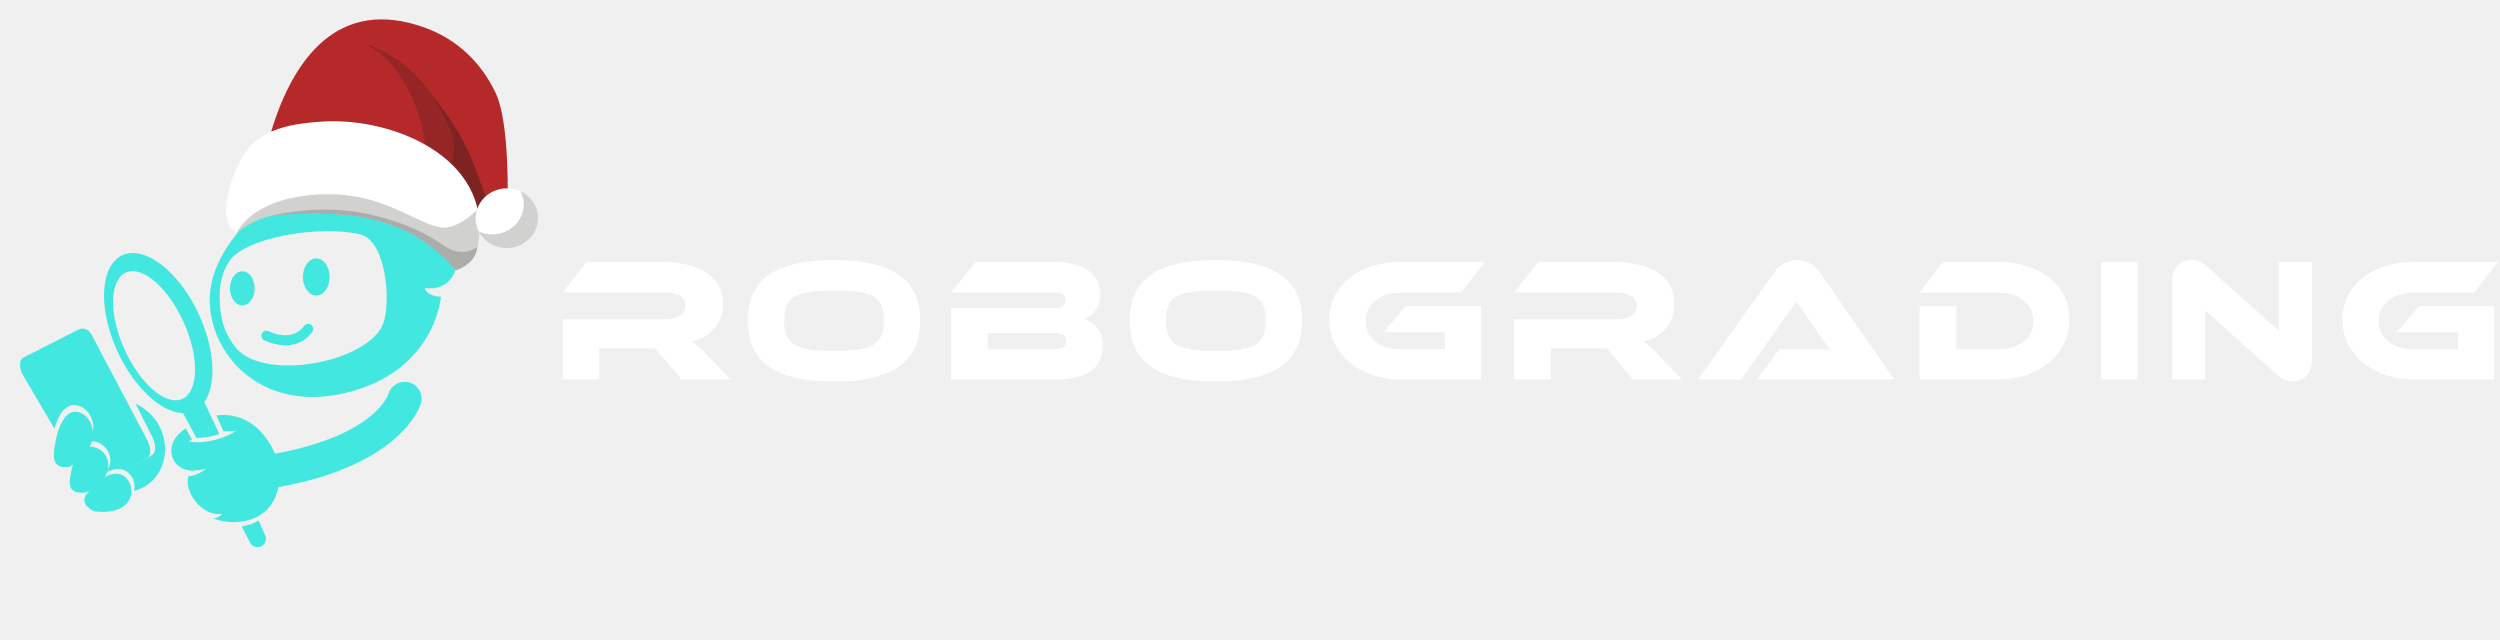
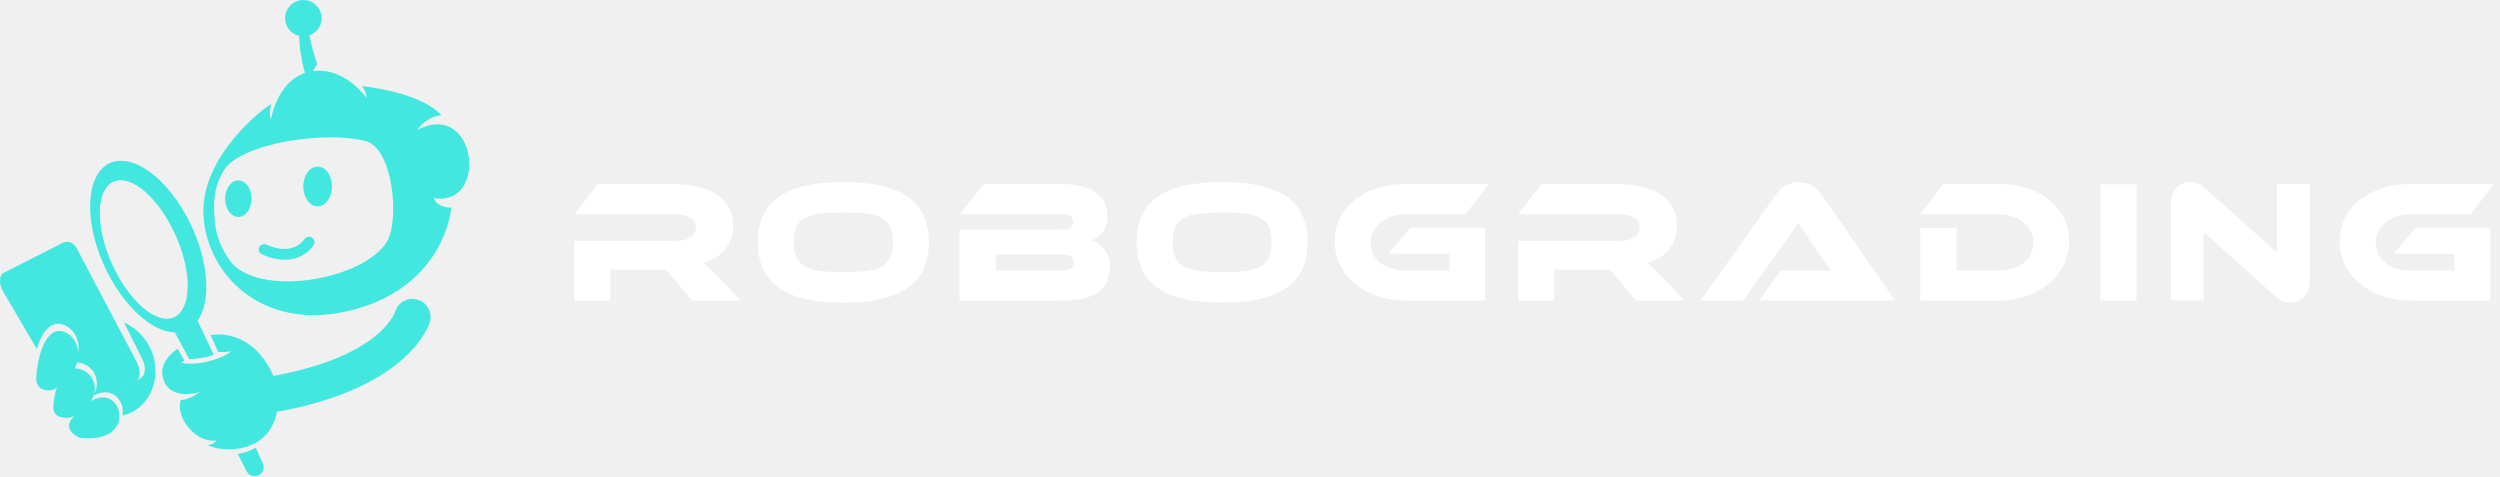
- <svg xmlns="http://www.w3.org/2000/svg" width="250" height="64" viewBox="0 0 250 64" fill="none">
-   <path d="M41.051 38.286C40.843 38.21 40.622 38.175 40.401 38.184C40.179 38.193 39.962 38.245 39.761 38.338C39.56 38.431 39.379 38.562 39.229 38.724C39.08 38.887 38.963 39.077 38.887 39.284C38.887 39.284 37.781 43.481 27.506 45.367C26.818 43.82 25.103 41.134 21.639 41.541L22.346 43.123C22.754 43.16 23.166 43.139 23.569 43.062C23.14 43.559 20.601 44.537 18.833 44.13C18.965 44.087 19.088 44.022 19.196 43.937L18.57 42.836C18.57 42.836 16.511 44.059 17.315 45.89C18.119 47.721 20.62 46.858 20.62 46.858C20.62 46.858 19.722 47.614 18.869 47.614C18.324 49.115 20.186 51.689 22.209 51.385C22.108 51.518 21.977 51.625 21.826 51.699C21.676 51.773 21.511 51.811 21.343 51.811C22.696 52.531 27.055 52.709 27.83 48.715C40.305 46.484 42.046 40.459 42.056 40.44C42.132 40.233 42.166 40.013 42.157 39.792C42.148 39.572 42.095 39.356 42.002 39.156C41.908 38.956 41.776 38.776 41.613 38.627C41.45 38.478 41.259 38.362 41.051 38.286V38.286Z" fill="#42E8E0" />
-   <path d="M13.559 40.369L15.282 43.814C15.606 44.44 15.606 45.273 15.165 45.538L12.57 47.081C12.662 47.136 12.748 47.2 12.826 47.272C13.075 47.495 13.261 47.779 13.365 48.095C13.469 48.412 13.488 48.75 13.42 49.077C17.263 48.121 17.737 42.358 13.559 40.369Z" fill="#42E8E0" />
-   <path d="M10.468 47.714C11.396 46.3 10.468 44.895 9.297 44.695C9.191 44.674 9.082 44.667 8.973 44.673C9.81 43.01 8.918 41.418 7.779 41.199C6.174 40.876 5.49 43.749 5.386 45.425C5.282 47.101 6.975 46.665 6.975 46.665C7.089 46.594 7.199 46.526 7.299 46.455C7.12 47.016 7.011 47.597 6.975 48.185C6.894 49.58 8.597 49.241 8.597 49.241C8.71 49.186 8.817 49.128 8.921 49.073C8.834 49.177 8.752 49.277 8.681 49.374C7.841 50.494 9.437 51.133 9.437 51.133C13.303 51.611 13.751 48.854 12.563 47.74C11.938 47.185 11.182 47.311 10.468 47.714Z" fill="#42E8E0" />
-   <path d="M31.625 25.84C30.886 25.84 30.286 26.673 30.286 27.696C30.286 28.72 30.886 29.553 31.625 29.553C32.365 29.553 32.965 28.723 32.965 27.696C32.965 26.67 32.371 25.84 31.625 25.84Z" fill="#42E8E0" />
-   <path d="M40.918 22.43C41.17 22.051 41.501 21.73 41.89 21.49C42.279 21.25 42.715 21.098 43.169 21.042C41.132 18.837 35.77 18.34 35.77 18.34C36.012 18.662 36.161 19.044 36.202 19.444C35.553 18.553 33.627 16.593 31.194 16.942C31.301 16.712 31.434 16.495 31.59 16.296C31.287 15.416 31.042 14.518 30.857 13.606C31.244 13.472 31.571 13.203 31.775 12.849C31.98 12.494 32.05 12.078 31.971 11.677C31.892 11.276 31.671 10.916 31.347 10.664C31.023 10.412 30.62 10.285 30.209 10.306C29.799 10.327 29.41 10.494 29.114 10.778C28.818 11.061 28.635 11.441 28.597 11.848C28.56 12.255 28.672 12.662 28.911 12.994C29.151 13.326 29.503 13.56 29.903 13.655C29.936 14.823 30.12 15.981 30.448 17.103C27.766 18.03 27.266 21.491 27.266 21.491C27.135 20.999 27.148 20.481 27.302 19.996C26.588 20.387 20.727 24.839 20.977 30.347C21.227 35.855 26.533 41.48 35.057 39.168C43.581 36.856 44.096 29.669 44.096 29.669C44.096 29.669 42.776 29.705 42.455 28.781C47.638 29.64 46.467 19.524 40.918 22.43ZM38.128 32.782C35.942 36.495 25.881 38.141 23.387 34.535C22.333 33.011 22.06 31.878 21.979 30.115C21.911 28.591 22.138 27.396 22.897 26.169C24.422 23.709 32.19 22.459 36.092 23.463C38.706 24.116 39.238 30.886 38.128 32.762V32.782Z" fill="#42E8E0" />
-   <path d="M31.119 32.481C31.066 32.442 31.005 32.414 30.94 32.399C30.876 32.383 30.809 32.38 30.743 32.39C30.677 32.401 30.614 32.424 30.558 32.458C30.501 32.492 30.451 32.538 30.412 32.591C29.16 34.318 26.874 33.127 26.867 33.124C26.748 33.063 26.61 33.052 26.483 33.092C26.356 33.133 26.25 33.222 26.189 33.34C26.128 33.458 26.117 33.596 26.157 33.722C26.198 33.849 26.288 33.954 26.407 34.015C26.407 34.015 29.465 35.61 31.23 33.182C31.269 33.129 31.297 33.069 31.312 33.004C31.328 32.94 31.331 32.874 31.321 32.809C31.31 32.744 31.287 32.681 31.253 32.625C31.218 32.569 31.173 32.52 31.119 32.481V32.481Z" fill="#42E8E0" />
-   <path d="M24.23 27.128C23.549 27.128 22.998 27.893 22.998 28.836C22.998 29.779 23.549 30.541 24.23 30.541C24.911 30.541 25.463 29.779 25.463 28.836C25.463 27.893 24.911 27.128 24.23 27.128Z" fill="#42E8E0" />
-   <path fill-rule="evenodd" clip-rule="evenodd" d="M13.254 27.115C15.178 27.115 17.704 30.021 18.895 33.573C20.085 37.124 19.485 40.03 17.558 40.03C15.632 40.03 13.108 37.124 11.918 33.573C10.728 30.021 11.328 27.115 13.254 27.115ZM25.858 52.057L26.507 53.507C26.557 53.607 26.587 53.716 26.594 53.828C26.601 53.94 26.585 54.051 26.548 54.157C26.511 54.263 26.453 54.36 26.378 54.443C26.302 54.526 26.211 54.593 26.109 54.641C26.007 54.688 25.896 54.715 25.784 54.719C25.672 54.723 25.56 54.705 25.454 54.666C25.349 54.626 25.253 54.566 25.171 54.489C25.09 54.412 25.024 54.319 24.979 54.217L24.175 52.641C24.768 52.554 25.34 52.356 25.858 52.057V52.057ZM20.429 40.217L21.94 43.407C21.201 43.653 20.429 43.786 19.651 43.801L18.304 41.305C15.671 41.251 12.427 37.689 11.033 33.301C9.638 28.914 10.634 25.301 13.28 25.301C15.927 25.301 19.206 28.881 20.61 33.301C21.548 36.252 21.408 38.832 20.429 40.217ZM2.334 35.755L7.825 32.969C8.279 32.736 8.834 32.859 9.168 33.489L14.769 44.092C15.093 44.737 15.142 45.557 14.704 45.822L12.609 47.114C12.009 46.746 11.312 46.885 10.614 47.249C10.828 46.981 10.966 46.661 11.014 46.322C11.063 45.983 11.021 45.637 10.891 45.32C10.762 45.003 10.551 44.725 10.279 44.516C10.007 44.306 9.684 44.172 9.343 44.127C9.222 44.106 9.099 44.098 8.976 44.105C9.875 42.4 8.908 40.76 7.679 40.531C6.531 40.314 5.824 41.525 5.444 42.868L2.282 37.486C1.912 36.872 1.883 35.991 2.334 35.755V35.755Z" fill="#42E8E0" />
-   <path fill-rule="evenodd" clip-rule="evenodd" d="M27.119 13.15C29.36 5.74 33.909 -0.305 42.435 2.747C45.782 3.945 48.181 6.335 49.589 9.354C50.998 12.374 50.76 20.303 50.76 20.303L49.601 22.637L45.881 21.462L27.119 13.15Z" fill="#B5292A" />
-   <path opacity="0.2" fill-rule="evenodd" clip-rule="evenodd" d="M42.42 15.265C42.859 12.105 39.839 5.657 36.762 4.618C35.438 4.173 39.491 4.649 42.739 8.855C45.987 13.062 46.811 14.708 48.036 18.212C49.261 21.715 49.876 22.078 49.876 22.078L46.725 23.413L42.42 15.262L42.42 15.265Z" fill="#181714" />
-   <path opacity="0.2" fill-rule="evenodd" clip-rule="evenodd" d="M47.767 20.931C47.767 20.931 48.34 21.013 48.686 19.933C48.494 19.465 48.276 18.902 48.036 18.212C46.869 14.874 46.06 13.218 43.184 9.438C43.267 9.571 45.122 12.593 45.341 13.942C45.564 15.319 45.105 16.37 45.105 16.37L47.767 20.933L47.767 20.931Z" fill="#181714" />
-   <path fill-rule="evenodd" clip-rule="evenodd" d="M23.748 23.257C23.748 23.257 25.514 21.636 27.934 21.481C34.774 21.042 40.898 21.518 45.583 27.038C45.583 27.038 47.319 26.482 47.655 25.114C49.822 16.339 39.892 11.667 32.196 12.161C29.216 12.352 26.444 12.86 24.801 14.896C23.155 16.934 21.398 22.322 23.747 23.254L23.748 23.257Z" fill="white" />
-   <path opacity="0.2" fill-rule="evenodd" clip-rule="evenodd" d="M23.685 23.23C25.877 19.394 32.517 18.921 36.311 19.799C40.293 20.721 43.01 23.041 44.767 22.742C45.686 22.586 46.851 21.856 47.767 20.933C48.044 22.201 48.032 23.599 47.655 25.119C47.319 26.485 45.583 27.043 45.583 27.043C40.898 21.524 34.777 21.047 27.934 21.486C25.515 21.642 23.748 23.263 23.748 23.263C23.725 23.253 23.705 23.243 23.683 23.233L23.685 23.23Z" fill="#181714" />
-   <path d="M50.877 24.796C52.598 24.686 53.908 23.263 53.803 21.618C53.697 19.973 52.216 18.729 50.495 18.84C48.774 18.95 47.464 20.373 47.569 22.018C47.675 23.663 49.156 24.907 50.877 24.796Z" fill="white" />
-   <path opacity="0.2" fill-rule="evenodd" clip-rule="evenodd" d="M52.051 19.126C53.03 19.577 53.731 20.506 53.803 21.618C53.908 23.261 52.597 24.686 50.877 24.796C49.579 24.879 48.417 24.193 47.881 23.145C48.35 23.359 48.88 23.466 49.437 23.431C51.157 23.32 52.468 21.898 52.362 20.253C52.337 19.849 52.227 19.47 52.053 19.128L52.051 19.126Z" fill="#181714" />
-   <path opacity="0.2" fill-rule="evenodd" clip-rule="evenodd" d="M45.583 27.041C45.583 27.041 47.319 26.485 47.655 25.117C47.69 24.973 47.719 24.829 47.749 24.689C47.338 24.979 46.572 25.364 45.596 25.135C44.111 24.789 43.25 23.053 37.599 21.588C31.949 20.124 26.789 21.668 26.789 21.668C27.149 21.576 27.531 21.507 27.934 21.481C34.774 21.042 40.898 21.518 45.583 27.038L45.583 27.041Z" fill="#181714" />
-   <path d="M73.04 37.941H68.156L65.528 34.833H59.924V37.941H56.274V31.936H66.532C67.662 31.936 68.542 31.429 68.542 30.623C68.542 29.709 67.784 29.254 66.532 29.254H56.274L58.653 26.197H66.235C68.915 26.197 72.296 27.041 72.296 30.393C72.318 31.279 72.019 32.144 71.452 32.828C70.885 33.512 70.09 33.969 69.211 34.115C69.803 34.586 70.357 35.102 70.869 35.658L73.04 37.941Z" fill="white" />
-   <path d="M92.023 32.061C92.023 36.252 89.132 38.156 83.405 38.156C77.678 38.156 74.782 36.281 74.782 32.061C74.782 27.842 77.66 26.005 83.405 26.005C89.151 26.005 92.023 27.866 92.023 32.061ZM88.392 32.061C88.392 29.535 87.069 29.061 83.405 29.061C79.741 29.061 78.413 29.53 78.413 32.061C78.413 34.593 79.737 35.076 83.405 35.076C87.074 35.076 88.392 34.588 88.392 32.061Z" fill="white" />
-   <path d="M110.268 34.519C110.268 36.464 109.194 37.941 105.474 37.941H95.108V30.796H105.545C106.077 30.796 106.567 30.604 106.567 30.009C106.567 29.413 106.058 29.254 105.545 29.254H95.108L97.576 26.197H105.389C108.215 26.197 110.023 27.29 110.023 29.446C110.055 29.973 109.916 30.495 109.627 30.938C109.338 31.38 108.914 31.718 108.417 31.903C108.976 32.069 109.462 32.417 109.798 32.892C110.133 33.366 110.299 33.939 110.268 34.519ZM98.777 33.304V34.922H105.493C106.284 34.922 106.623 34.64 106.623 34.097C106.623 33.553 106.284 33.304 105.493 33.304H98.777Z" fill="white" />
-   <path d="M130.208 32.061C130.208 36.252 127.316 38.156 121.585 38.156C115.853 38.156 112.966 36.281 112.966 32.061C112.966 27.842 115.839 26.005 121.585 26.005C127.33 26.005 130.208 27.866 130.208 32.061ZM126.577 32.061C126.577 29.535 125.253 29.061 121.585 29.061C117.916 29.061 116.597 29.53 116.597 32.061C116.597 34.593 117.921 35.076 121.585 35.076C125.249 35.076 126.577 34.588 126.577 32.061Z" fill="white" />
-   <path d="M140.573 30.604H148.108V37.941H140.027C135.939 37.941 132.921 35.358 132.921 31.954C132.921 28.551 135.939 26.197 140.027 26.197H148.471L146.116 29.254H140.027C138.054 29.254 136.551 30.445 136.551 32.114C136.551 33.782 137.997 34.926 140.027 34.926H144.487V33.225H138.365L140.573 30.604Z" fill="white" />
-   <path d="M168.18 37.941H163.297L160.669 34.833H155.064V37.941H151.415V31.936H161.672C162.802 31.936 163.683 31.429 163.683 30.623C163.683 29.709 162.924 29.254 161.672 29.254H151.415L153.793 26.197H161.375C164.055 26.197 167.436 27.041 167.436 30.393C167.459 31.279 167.159 32.144 166.592 32.828C166.025 33.512 165.23 33.969 164.351 34.115C164.943 34.586 165.498 35.102 166.009 35.658L168.18 37.941Z" fill="white" />
-   <path d="M175.705 37.94L177.909 34.921H180.872C181.578 34.921 182.402 34.921 182.967 34.954C182.652 34.532 182.157 33.815 181.771 33.252L179.657 30.149L174.118 37.94H169.8L177.363 27.322C177.614 26.924 177.961 26.595 178.372 26.365C178.783 26.135 179.246 26.011 179.718 26.005C180.187 26.007 180.648 26.129 181.056 26.36C181.464 26.591 181.806 26.922 182.049 27.322L189.415 37.94H175.705Z" fill="white" />
-   <path d="M199.855 37.941H191.958V30.623H195.626V34.922H199.865C201.894 34.922 203.354 33.797 203.354 32.109C203.354 30.422 201.838 29.25 199.865 29.25H191.958L194.284 26.193H199.855C203.981 26.193 206.962 28.565 206.962 31.95C206.962 35.334 203.948 37.941 199.855 37.941Z" fill="white" />
-   <path d="M213.748 37.94H210.098V26.22H213.748V37.94Z" fill="white" />
-   <path d="M227.745 37.5L220.516 31.04V37.936H217.219V28.194C217.219 26.633 218.161 26 219.211 26C219.485 26.001 219.756 26.058 220.007 26.166C220.258 26.275 220.484 26.434 220.671 26.633L227.9 33.088V26.192H231.211V35.915C231.211 37.476 230.269 38.128 229.205 38.128C228.931 38.13 228.66 38.075 228.408 37.967C228.157 37.859 227.931 37.7 227.745 37.5Z" fill="white" />
-   <path d="M241.882 30.604H249.417V37.941H241.336C237.248 37.941 234.234 35.358 234.234 31.954C234.234 28.551 237.248 26.197 241.336 26.197H249.78L247.425 29.254H241.336C239.362 29.254 237.86 30.445 237.86 32.114C237.86 33.782 239.306 34.926 241.336 34.926H245.81V33.225H239.687L241.882 30.604Z" fill="white" />
+ <svg xmlns="http://www.w3.org/2000/svg" width="252" height="48" viewBox="0 0 252 48" fill="none">
+   <path d="M42.202 30.241C41.977 30.158 41.739 30.121 41.499 30.13C41.26 30.14 41.025 30.196 40.808 30.297C40.591 30.397 40.396 30.539 40.234 30.714C40.072 30.889 39.946 31.095 39.864 31.319C39.864 31.319 38.669 35.855 27.564 37.892C26.821 36.221 24.967 33.318 21.223 33.758L21.988 35.467C22.429 35.508 22.874 35.485 23.309 35.401C22.846 35.938 20.102 36.996 18.191 36.556C18.334 36.51 18.466 36.439 18.584 36.347L17.907 35.157C17.907 35.157 15.682 36.479 16.551 38.458C17.42 40.436 20.123 39.505 20.123 39.505C20.123 39.505 19.152 40.321 18.23 40.321C17.641 41.944 19.653 44.724 21.84 44.396C21.73 44.54 21.589 44.656 21.427 44.736C21.264 44.815 21.085 44.857 20.904 44.857C22.366 45.635 27.077 45.827 27.915 41.511C41.396 39.1 43.278 32.589 43.289 32.568C43.371 32.344 43.408 32.106 43.398 31.868C43.388 31.63 43.331 31.396 43.23 31.18C43.129 30.964 42.986 30.77 42.81 30.609C42.633 30.447 42.427 30.322 42.202 30.241Z" fill="#42E8E0" />
+   <path d="M12.492 32.492L14.354 36.215C14.704 36.892 14.704 37.792 14.227 38.078L11.423 39.746C11.523 39.805 11.615 39.874 11.7 39.952C11.969 40.193 12.169 40.5 12.282 40.842C12.395 41.184 12.415 41.55 12.342 41.902C16.495 40.869 17.007 34.641 12.492 32.492Z" fill="#42E8E0" />
+   <path d="M9.152 40.429C10.154 38.901 9.152 37.383 7.887 37.167C7.771 37.144 7.653 37.136 7.536 37.142C8.44 35.345 7.476 33.625 6.246 33.388C4.511 33.039 3.771 36.144 3.659 37.955C3.547 39.766 5.377 39.295 5.377 39.295C5.499 39.218 5.619 39.145 5.727 39.068C5.533 39.675 5.415 40.303 5.377 40.939C5.289 42.446 7.129 42.08 7.129 42.08C7.252 42.02 7.368 41.958 7.48 41.898C7.385 42.01 7.298 42.118 7.221 42.223C6.313 43.433 8.037 44.124 8.037 44.124C12.215 44.641 12.699 41.661 11.416 40.457C10.74 39.857 9.923 39.993 9.152 40.429Z" fill="#42E8E0" />
+   <path d="M32.016 16.79C31.217 16.79 30.568 17.69 30.568 18.796C30.568 19.902 31.217 20.802 32.016 20.802C32.815 20.802 33.464 19.905 33.464 18.796C33.464 17.686 32.822 16.79 32.016 16.79Z" fill="#42E8E0" />
+   <path d="M42.058 13.105C42.331 12.695 42.689 12.348 43.109 12.089C43.529 11.83 44.001 11.665 44.491 11.605C42.29 9.221 36.495 8.684 36.495 8.684C36.757 9.032 36.918 9.445 36.962 9.877C36.261 8.914 34.179 6.796 31.55 7.173C31.665 6.925 31.809 6.691 31.977 6.475C31.65 5.525 31.385 4.554 31.185 3.569C31.604 3.424 31.957 3.133 32.178 2.75C32.399 2.367 32.474 1.917 32.389 1.484C32.304 1.05 32.065 0.662 31.715 0.389C31.366 0.117 30.929 -0.02 30.486 0.002C30.043 0.025 29.622 0.206 29.302 0.512C28.982 0.818 28.784 1.229 28.744 1.669C28.703 2.109 28.824 2.549 29.083 2.907C29.342 3.266 29.723 3.519 30.155 3.621C30.191 4.883 30.389 6.136 30.744 7.348C27.845 8.349 27.305 12.09 27.305 12.09C27.164 11.558 27.177 10.998 27.343 10.474C26.572 10.896 20.238 15.708 20.508 21.661C20.778 27.613 26.513 33.692 35.724 31.193C44.936 28.695 45.493 20.928 45.493 20.928C45.493 20.928 44.067 20.966 43.72 19.968C49.321 20.896 48.056 9.965 42.058 13.105ZM39.044 24.292C36.681 28.304 25.808 30.084 23.113 26.186C21.974 24.539 21.679 23.315 21.591 21.409C21.518 19.762 21.763 18.471 22.583 17.146C24.231 14.487 32.626 13.136 36.843 14.222C39.668 14.926 40.243 22.243 39.044 24.271V24.292Z" fill="#42E8E0" />
+   <path d="M31.47 23.968C31.412 23.925 31.346 23.895 31.276 23.878C31.206 23.861 31.134 23.858 31.063 23.869C30.992 23.88 30.924 23.905 30.863 23.942C30.801 23.98 30.748 24.028 30.706 24.086C29.352 25.953 26.881 24.665 26.874 24.662C26.746 24.596 26.597 24.584 26.459 24.628C26.322 24.672 26.208 24.768 26.142 24.896C26.076 25.023 26.063 25.172 26.108 25.309C26.151 25.445 26.248 25.559 26.377 25.625C26.377 25.625 29.682 27.349 31.589 24.725C31.631 24.667 31.662 24.602 31.678 24.533C31.695 24.464 31.698 24.392 31.687 24.322C31.676 24.251 31.651 24.184 31.614 24.123C31.577 24.062 31.527 24.009 31.47 23.968Z" fill="#42E8E0" />
+   <path d="M24.024 18.182C23.288 18.182 22.692 19.009 22.692 20.027C22.692 21.046 23.288 21.87 24.024 21.87C24.76 21.87 25.356 21.046 25.356 20.027C25.356 19.009 24.76 18.182 24.024 18.182Z" fill="#42E8E0" />
+   <path fill-rule="evenodd" clip-rule="evenodd" d="M12.163 18.168C14.241 18.168 16.972 21.308 18.258 25.146C19.545 28.985 18.896 32.125 16.814 32.125C14.732 32.125 12.005 28.985 10.719 25.146C9.432 21.308 10.081 18.168 12.163 18.168ZM25.784 45.122L26.485 46.689C26.539 46.797 26.571 46.915 26.578 47.036C26.586 47.157 26.569 47.278 26.529 47.392C26.489 47.506 26.426 47.611 26.345 47.701C26.263 47.791 26.165 47.864 26.054 47.915C25.944 47.966 25.825 47.995 25.704 47.999C25.582 48.004 25.461 47.984 25.347 47.942C25.233 47.899 25.13 47.834 25.041 47.751C24.953 47.667 24.883 47.568 24.834 47.457L23.965 45.754C24.606 45.66 25.223 45.446 25.784 45.122ZM19.916 32.327L21.549 35.775C20.751 36.041 19.917 36.184 19.075 36.2L17.62 33.503C14.774 33.444 11.269 29.595 9.762 24.853C8.254 20.111 9.33 16.207 12.191 16.207C15.051 16.207 18.595 20.077 20.112 24.853C21.125 28.043 20.975 30.83 19.916 32.327ZM0.361 27.505L6.295 24.494C6.786 24.243 7.385 24.375 7.746 25.056L13.8 36.514C14.15 37.212 14.203 38.099 13.729 38.385L11.465 39.78C10.817 39.383 10.063 39.533 9.309 39.927C9.54 39.637 9.689 39.291 9.742 38.925C9.794 38.558 9.748 38.185 9.609 37.842C9.469 37.499 9.241 37.199 8.947 36.972C8.653 36.746 8.304 36.601 7.935 36.553C7.805 36.529 7.672 36.521 7.539 36.528C8.51 34.686 7.466 32.913 6.137 32.666C4.896 32.432 4.132 33.74 3.722 35.192L0.305 29.375C-0.095 28.712 -0.127 27.76 0.361 27.505Z" fill="#42E8E0" />
+   <path d="M74.647 30.293H69.763L67.136 27.185H61.531V30.293H57.882V24.288H68.139C69.269 24.288 70.15 23.782 70.15 22.975C70.15 22.061 69.391 21.606 68.139 21.606H57.882L60.26 18.55H67.842C70.522 18.55 73.903 19.394 73.903 22.746C73.926 23.632 73.626 24.496 73.059 25.18C72.492 25.864 71.697 26.321 70.818 26.468C71.41 26.938 71.965 27.454 72.476 28.01L74.647 30.293Z" fill="white" />
+   <path d="M93.631 24.414C93.631 28.605 90.739 30.508 85.012 30.508C79.286 30.508 76.389 28.633 76.389 24.414C76.389 20.195 79.267 18.357 85.012 18.357C90.758 18.357 93.631 20.218 93.631 24.414ZM90 24.414C90 21.887 88.676 21.414 85.012 21.414C81.348 21.414 80.02 21.882 80.02 24.414C80.02 26.945 81.344 27.428 85.012 27.428C88.681 27.428 90 26.941 90 24.414Z" fill="white" />
+   <path d="M111.875 26.871C111.875 28.817 110.801 30.293 107.081 30.293H96.716V23.149H107.152C107.684 23.149 108.174 22.957 108.174 22.361C108.174 21.766 107.665 21.606 107.152 21.606H96.716L99.183 18.55H106.996C109.822 18.55 111.63 19.642 111.63 21.799C111.662 22.325 111.523 22.848 111.234 23.29C110.945 23.732 110.521 24.07 110.024 24.255C110.583 24.421 111.069 24.77 111.405 25.244C111.74 25.719 111.906 26.292 111.875 26.871ZM100.384 25.657V27.274H107.1C107.891 27.274 108.23 26.993 108.23 26.449C108.23 25.905 107.891 25.657 107.1 25.657H100.384Z" fill="white" />
+   <path d="M131.815 24.414C131.815 28.605 128.923 30.508 123.192 30.508C117.46 30.508 114.573 28.633 114.573 24.414C114.573 20.195 117.446 18.357 123.192 18.357C128.937 18.357 131.815 20.218 131.815 24.414ZM128.184 24.414C128.184 21.887 126.86 21.414 123.192 21.414C119.523 21.414 118.204 21.882 118.204 24.414C118.204 26.945 119.528 27.428 123.192 27.428C126.856 27.428 128.184 26.941 128.184 24.414Z" fill="white" />
+   <path d="M142.18 22.956H149.715V30.293H141.634C137.546 30.293 134.528 27.71 134.528 24.307C134.528 20.903 137.546 18.55 141.634 18.55H150.078L147.723 21.606H141.634C139.661 21.606 138.158 22.797 138.158 24.466C138.158 26.135 139.604 27.279 141.634 27.279H146.094V25.577H139.972L142.18 22.956Z" fill="white" />
+   <path d="M169.787 30.293H164.904L162.276 27.185H156.671V30.293H153.022V24.288H163.279C164.409 24.288 165.29 23.782 165.29 22.975C165.29 22.061 164.531 21.606 163.279 21.606H153.022L155.4 18.55H162.982C165.662 18.55 169.043 19.394 169.043 22.746C169.066 23.632 168.766 24.496 168.199 25.18C167.632 25.864 166.837 26.321 165.958 26.468C166.55 26.938 167.105 27.454 167.616 28.01L169.787 30.293Z" fill="white" />
+   <path d="M177.312 30.293L179.516 27.274H182.479C183.185 27.274 184.009 27.274 184.574 27.306C184.259 26.884 183.764 26.167 183.378 25.605L181.264 22.501L175.725 30.293H171.407L178.97 19.674C179.221 19.276 179.568 18.948 179.979 18.718C180.39 18.487 180.853 18.363 181.325 18.357C181.794 18.36 182.255 18.482 182.663 18.713C183.071 18.943 183.413 19.274 183.656 19.674L191.022 30.293H177.312Z" fill="white" />
+   <path d="M201.462 30.294H193.565V22.976H197.233V27.274H201.472C203.501 27.274 204.961 26.149 204.961 24.462C204.961 22.774 203.445 21.602 201.472 21.602H193.565L195.891 18.546H201.462C205.588 18.546 208.569 20.918 208.569 24.302C208.569 27.687 205.555 30.294 201.462 30.294Z" fill="white" />
+   <path d="M215.355 30.293H211.705V18.573H215.355V30.293Z" fill="white" />
+   <path d="M229.352 29.852L222.123 23.392V30.288H218.826V20.547C218.826 18.985 219.768 18.353 220.818 18.353C221.092 18.354 221.363 18.41 221.614 18.519C221.865 18.628 222.091 18.787 222.278 18.985L229.507 25.441V18.545H232.818V28.268C232.818 29.829 231.876 30.48 230.812 30.48C230.538 30.483 230.267 30.428 230.015 30.32C229.764 30.211 229.538 30.052 229.352 29.852Z" fill="white" />
+   <path d="M243.489 22.956H251.024V30.293H242.943C238.855 30.293 235.841 27.71 235.841 24.307C235.841 20.903 238.855 18.55 242.943 18.55H251.387L249.032 21.606H242.943C240.969 21.606 239.467 22.797 239.467 24.466C239.467 26.135 240.913 27.279 242.943 27.279H247.417V25.577H241.294L243.489 22.956Z" fill="white" />
</svg>
